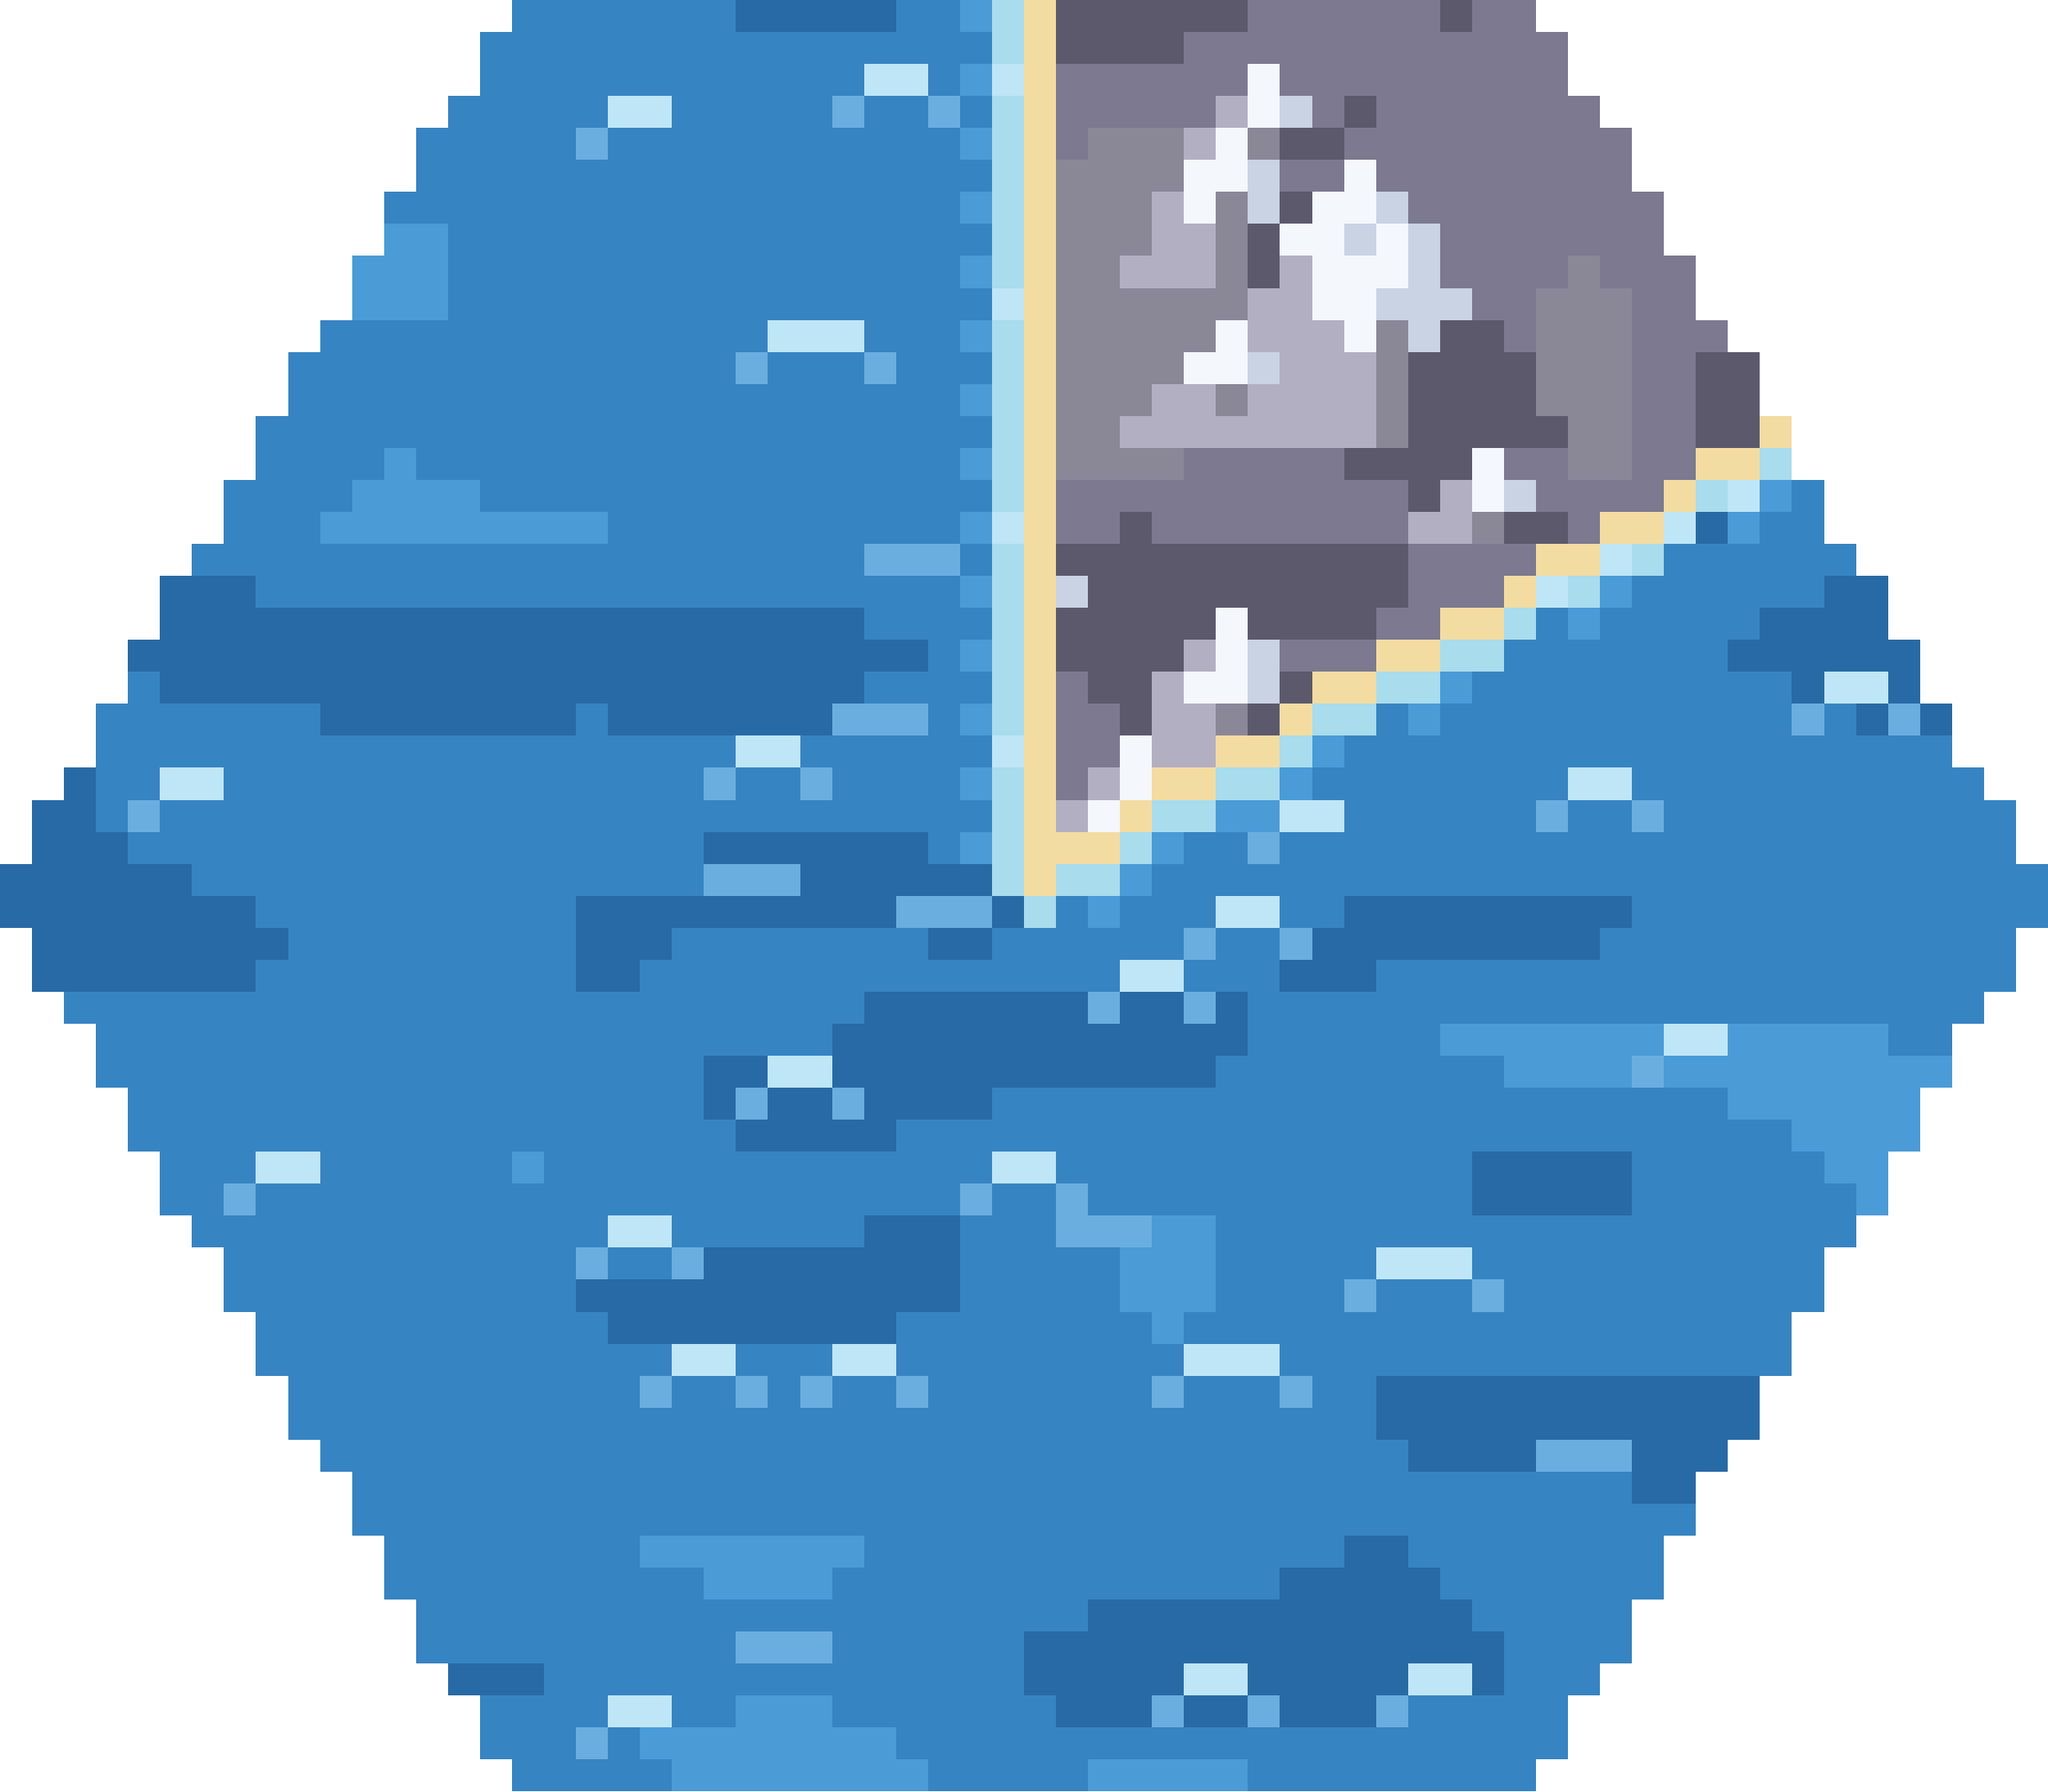
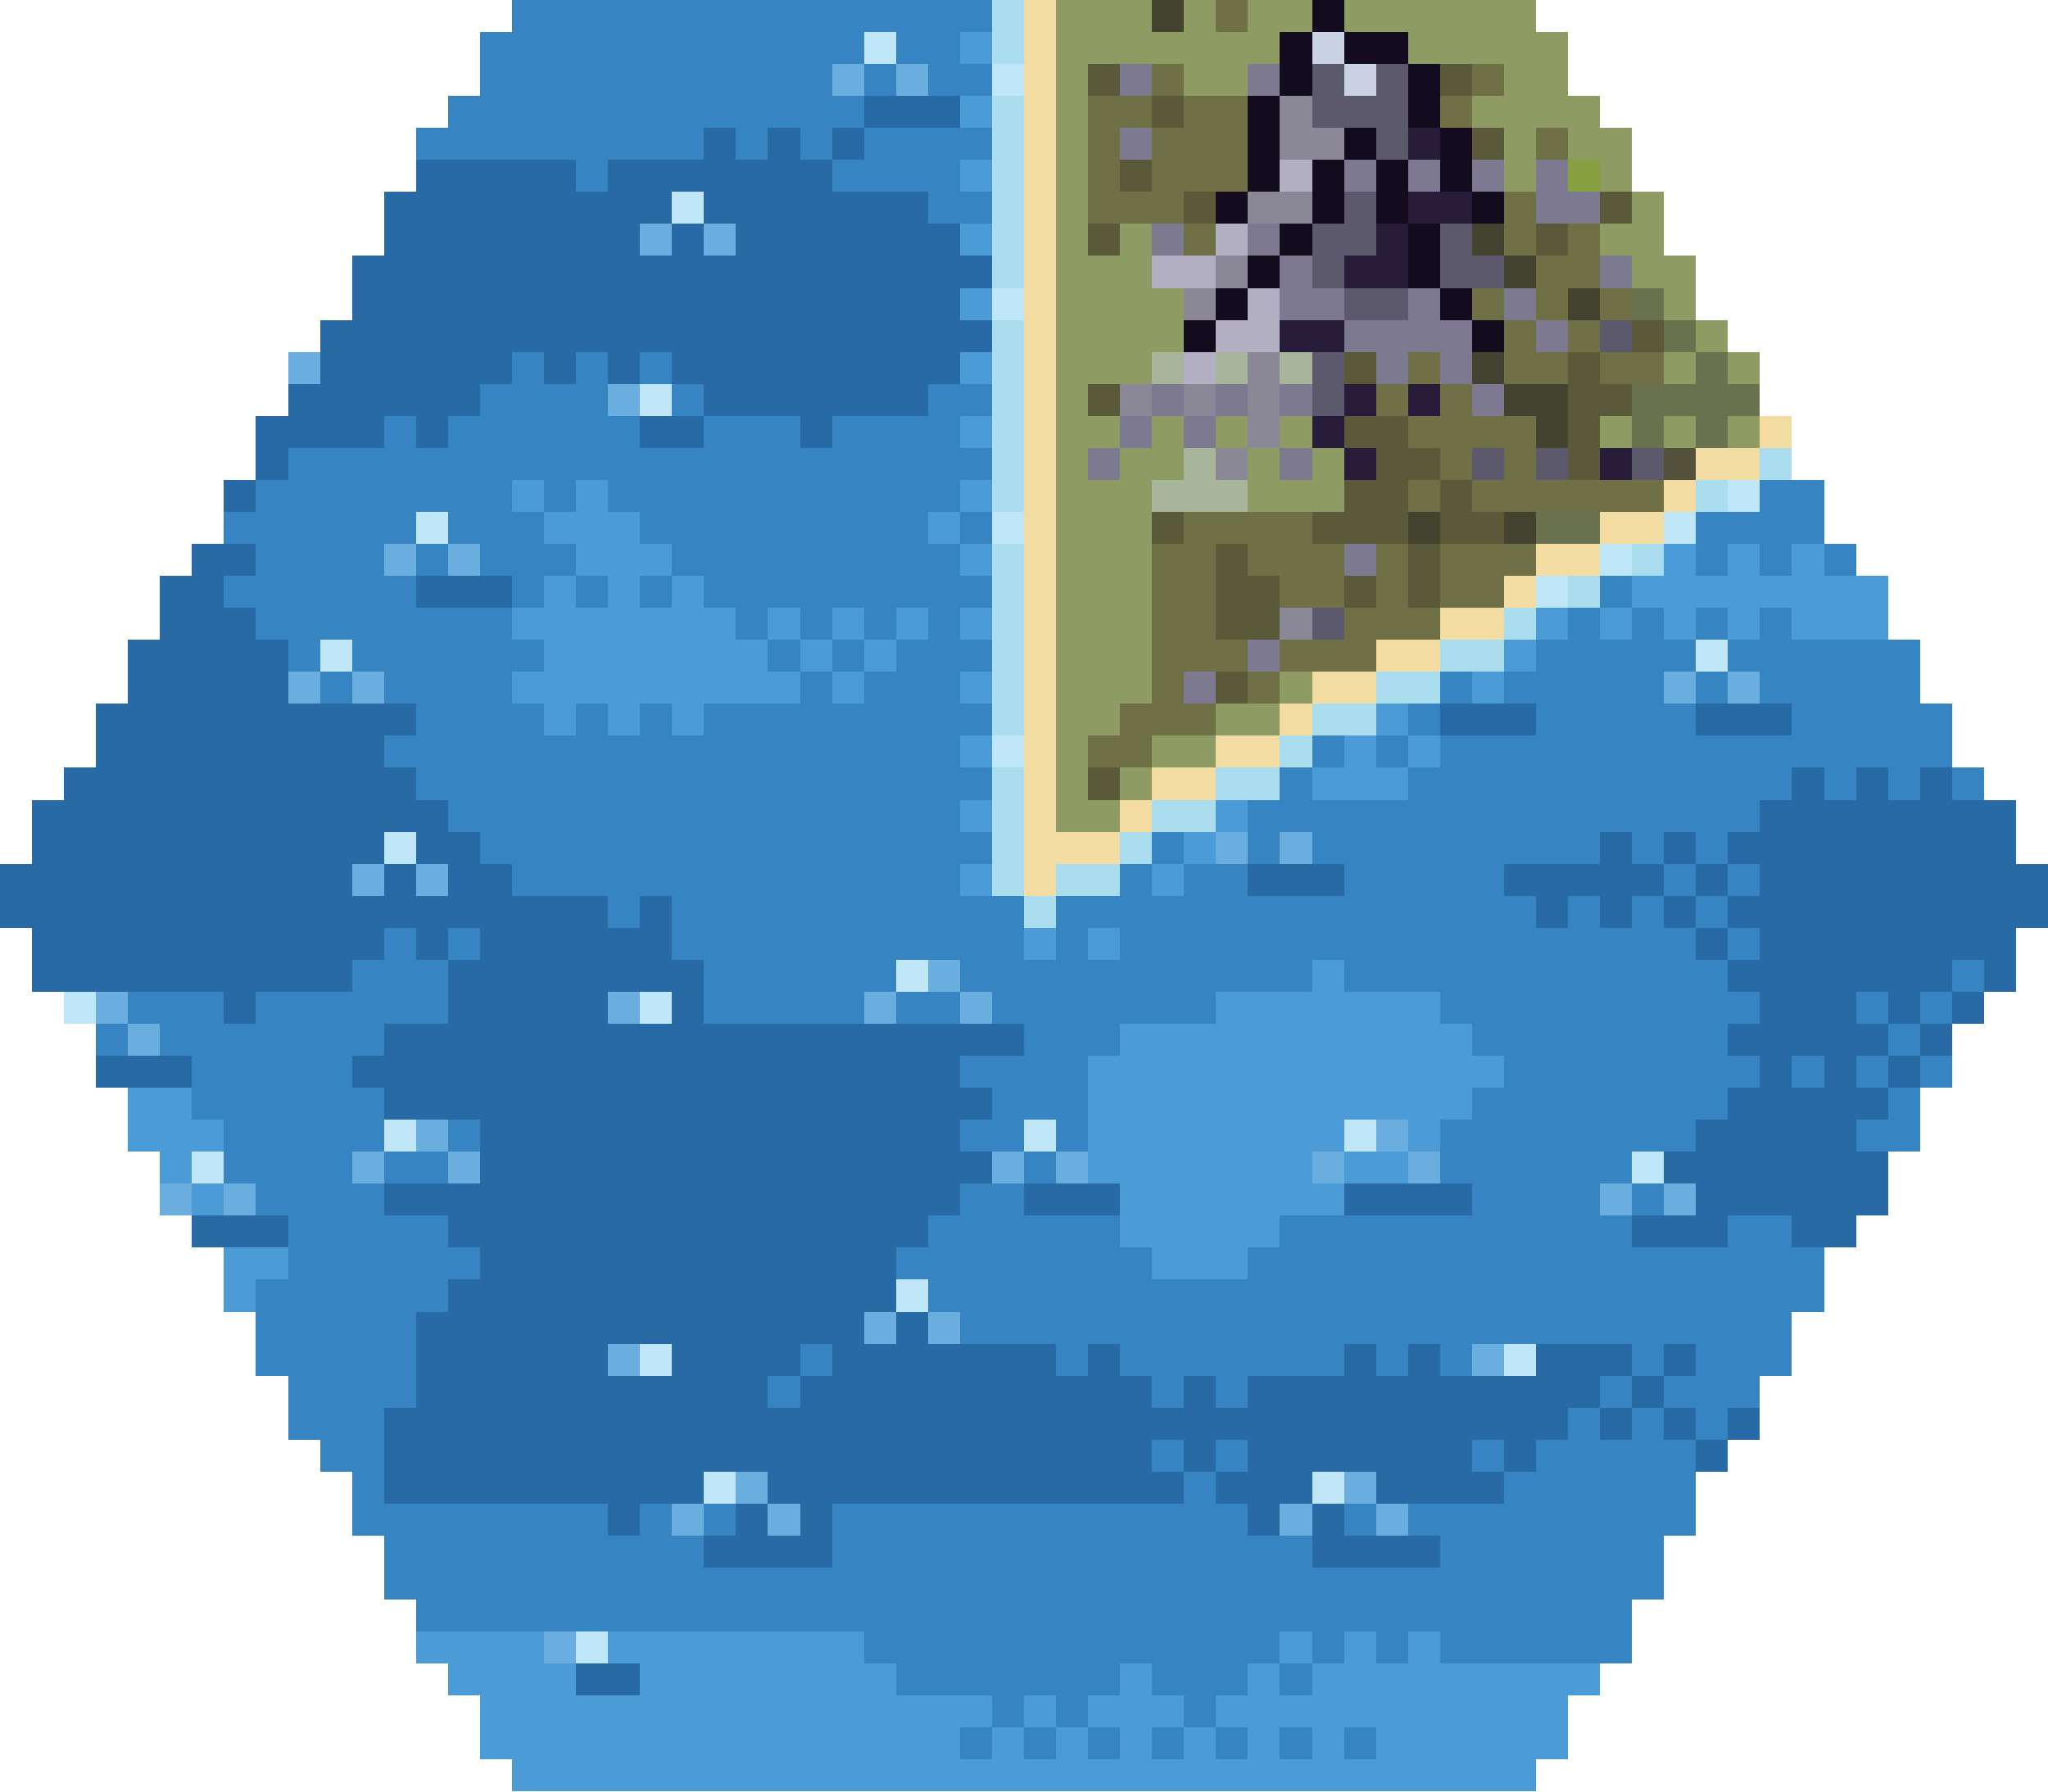
<svg xmlns="http://www.w3.org/2000/svg" viewBox="0 0 64 56" shape-rendering="crispEdges">
-   <path fill="#3784c2" d="M16 0h7v1h-7zM28 0h2v1h-2zM15 1h16v1h-16zM15 2h12v1h-12zM29 2h1v1h-1zM14 3h5v1h-5zM21 3h5v1h-5zM27 3h2v1h-2zM30 3h1v1h-1zM13 4h5v1h-5zM19 4h11v1h-11zM13 5h18v1h-18zM12 6h18v1h-18zM14 7h17v1h-17zM14 8h16v1h-16zM14 9h17v1h-17zM10 10h14v1h-14zM27 10h3v1h-3zM9 11h14v1h-14zM24 11h3v1h-3zM28 11h3v1h-3zM9 12h21v1h-21zM8 13h23v1h-23zM8 14h4v1h-4zM13 14h17v1h-17zM7 15h4v1h-4zM15 15h16v1h-16zM56 15h1v1h-1zM7 16h3v1h-3zM19 16h11v1h-11zM55 16h2v1h-2zM6 17h21v1h-21zM30 17h1v1h-1zM52 17h6v1h-6zM8 18h22v1h-22zM51 18h6v1h-6zM27 19h4v1h-4zM48 19h1v1h-1zM50 19h5v1h-5zM29 20h1v1h-1zM47 20h7v1h-7zM4 21h1v1h-1zM27 21h4v1h-4zM46 21h10v1h-10zM3 22h7v1h-7zM18 22h1v1h-1zM29 22h1v1h-1zM43 22h1v1h-1zM45 22h11v1h-11zM57 22h1v1h-1zM3 23h20v1h-20zM25 23h6v1h-6zM42 23h19v1h-19zM3 24h2v1h-2zM7 24h15v1h-15zM23 24h2v1h-2zM26 24h4v1h-4zM41 24h8v1h-8zM51 24h11v1h-11zM3 25h1v1h-1zM5 25h26v1h-26zM42 25h6v1h-6zM49 25h2v1h-2zM52 25h11v1h-11zM4 26h18v1h-18zM29 26h1v1h-1zM37 26h2v1h-2zM40 26h23v1h-23zM6 27h16v1h-16zM36 27h28v1h-28zM8 28h10v1h-10zM33 28h1v1h-1zM35 28h3v1h-3zM40 28h2v1h-2zM51 28h13v1h-13zM9 29h9v1h-9zM21 29h8v1h-8zM31 29h6v1h-6zM38 29h2v1h-2zM50 29h13v1h-13zM8 30h10v1h-10zM20 30h15v1h-15zM37 30h3v1h-3zM43 30h20v1h-20zM2 31h25v1h-25zM39 31h23v1h-23zM3 32h23v1h-23zM39 32h6v1h-6zM59 32h2v1h-2zM3 33h19v1h-19zM38 33h9v1h-9zM4 34h18v1h-18zM31 34h23v1h-23zM4 35h19v1h-19zM28 35h28v1h-28zM5 36h3v1h-3zM10 36h6v1h-6zM17 36h14v1h-14zM33 36h13v1h-13zM51 36h6v1h-6zM5 37h2v1h-2zM8 37h22v1h-22zM31 37h2v1h-2zM34 37h12v1h-12zM51 37h7v1h-7zM6 38h13v1h-13zM21 38h6v1h-6zM30 38h3v1h-3zM38 38h20v1h-20zM7 39h11v1h-11zM19 39h2v1h-2zM30 39h5v1h-5zM38 39h5v1h-5zM46 39h11v1h-11zM7 40h11v1h-11zM30 40h5v1h-5zM38 40h4v1h-4zM43 40h3v1h-3zM47 40h10v1h-10zM8 41h11v1h-11zM28 41h8v1h-8zM37 41h19v1h-19zM8 42h13v1h-13zM23 42h3v1h-3zM28 42h9v1h-9zM40 42h16v1h-16zM9 43h11v1h-11zM21 43h2v1h-2zM24 43h1v1h-1zM26 43h2v1h-2zM29 43h7v1h-7zM37 43h3v1h-3zM41 43h2v1h-2zM9 44h34v1h-34zM10 45h34v1h-34zM11 46h40v1h-40zM11 47h42v1h-42zM12 48h8v1h-8zM27 48h15v1h-15zM44 48h8v1h-8zM12 49h10v1h-10zM26 49h14v1h-14zM45 49h7v1h-7zM13 50h21v1h-21zM46 50h5v1h-5zM13 51h10v1h-10zM26 51h6v1h-6zM47 51h4v1h-4zM17 52h15v1h-15zM47 52h3v1h-3zM15 53h4v1h-4zM21 53h2v1h-2zM26 53h7v1h-7zM44 53h5v1h-5zM15 54h3v1h-3zM19 54h1v1h-1zM28 54h21v1h-21zM16 55h5v1h-5zM29 55h5v1h-5zM39 55h9v1h-9z" />
-   <path fill="#286aa6" d="M23 0h5v1h-5zM53 16h1v1h-1zM5 18h3v1h-3zM57 18h2v1h-2zM5 19h22v1h-22zM55 19h4v1h-4zM4 20h25v1h-25zM54 20h6v1h-6zM5 21h22v1h-22zM56 21h1v1h-1zM59 21h1v1h-1zM10 22h8v1h-8zM19 22h7v1h-7zM58 22h1v1h-1zM60 22h1v1h-1zM2 24h1v1h-1zM1 25h2v1h-2zM1 26h3v1h-3zM22 26h7v1h-7zM0 27h6v1h-6zM25 27h6v1h-6zM0 28h8v1h-8zM18 28h10v1h-10zM31 28h1v1h-1zM42 28h9v1h-9zM1 29h8v1h-8zM18 29h3v1h-3zM29 29h2v1h-2zM41 29h9v1h-9zM1 30h7v1h-7zM18 30h2v1h-2zM40 30h3v1h-3zM27 31h7v1h-7zM35 31h2v1h-2zM38 31h1v1h-1zM26 32h13v1h-13zM22 33h2v1h-2zM26 33h12v1h-12zM22 34h1v1h-1zM24 34h2v1h-2zM27 34h4v1h-4zM23 35h5v1h-5zM46 36h5v1h-5zM46 37h5v1h-5zM27 38h3v1h-3zM22 39h8v1h-8zM18 40h12v1h-12zM19 41h9v1h-9zM43 43h12v1h-12zM43 44h12v1h-12zM44 45h4v1h-4zM51 45h3v1h-3zM51 46h2v1h-2zM42 48h2v1h-2zM40 49h5v1h-5zM34 50h12v1h-12zM32 51h15v1h-15zM14 52h3v1h-3zM32 52h5v1h-5zM39 52h5v1h-5zM46 52h1v1h-1zM33 53h3v1h-3zM37 53h2v1h-2zM40 53h3v1h-3z" />
-   <path fill="#4a9bd6" d="M30 0h1v1h-1zM30 2h1v1h-1zM30 4h1v1h-1zM30 6h1v1h-1zM12 7h2v1h-2zM11 8h3v1h-3zM30 8h1v1h-1zM11 9h3v1h-3zM30 10h1v1h-1zM30 12h1v1h-1zM12 14h1v1h-1zM30 14h1v1h-1zM11 15h4v1h-4zM55 15h1v1h-1zM10 16h9v1h-9zM30 16h1v1h-1zM54 16h1v1h-1zM30 18h1v1h-1zM50 18h1v1h-1zM49 19h1v1h-1zM30 20h1v1h-1zM45 21h1v1h-1zM30 22h1v1h-1zM44 22h1v1h-1zM41 23h1v1h-1zM30 24h1v1h-1zM40 24h1v1h-1zM38 25h2v1h-2zM30 26h1v1h-1zM36 26h1v1h-1zM35 27h1v1h-1zM34 28h1v1h-1zM45 32h7v1h-7zM54 32h5v1h-5zM47 33h4v1h-4zM52 33h9v1h-9zM54 34h6v1h-6zM56 35h4v1h-4zM16 36h1v1h-1zM57 36h2v1h-2zM58 37h1v1h-1zM36 38h2v1h-2zM35 39h3v1h-3zM35 40h3v1h-3zM36 41h1v1h-1zM20 48h7v1h-7zM22 49h4v1h-4zM23 53h3v1h-3zM20 54h8v1h-8zM21 55h8v1h-8zM34 55h5v1h-5z" />
+   <path fill="#3784c2" d="M16 0h15v1h-15zM15 1h12v1h-12zM28 1h2v1h-2zM15 2h11v1h-11zM27 2h1v1h-1zM29 2h2v1h-2zM14 3h13v1h-13zM13 4h9v1h-9zM23 4h1v1h-1zM25 4h1v1h-1zM27 4h4v1h-4zM18 5h1v1h-1zM26 5h4v1h-4zM29 6h2v1h-2zM16 11h1v1h-1zM18 11h1v1h-1zM20 11h1v1h-1zM15 12h4v1h-4zM21 12h1v1h-1zM29 12h2v1h-2zM12 13h1v1h-1zM14 13h6v1h-6zM22 13h3v1h-3zM26 13h4v1h-4zM9 14h22v1h-22zM8 15h8v1h-8zM17 15h1v1h-1zM19 15h11v1h-11zM55 15h2v1h-2zM7 16h6v1h-6zM14 16h3v1h-3zM20 16h9v1h-9zM30 16h1v1h-1zM53 16h4v1h-4zM8 17h4v1h-4zM13 17h1v1h-1zM15 17h3v1h-3zM21 17h9v1h-9zM53 17h1v1h-1zM55 17h1v1h-1zM57 17h1v1h-1zM7 18h6v1h-6zM16 18h1v1h-1zM18 18h1v1h-1zM20 18h1v1h-1zM22 18h9v1h-9zM50 18h1v1h-1zM8 19h8v1h-8zM23 19h1v1h-1zM25 19h1v1h-1zM27 19h1v1h-1zM29 19h1v1h-1zM49 19h1v1h-1zM51 19h1v1h-1zM53 19h1v1h-1zM55 19h1v1h-1zM9 20h1v1h-1zM11 20h6v1h-6zM24 20h1v1h-1zM26 20h1v1h-1zM28 20h3v1h-3zM48 20h5v1h-5zM54 20h6v1h-6zM10 21h1v1h-1zM12 21h4v1h-4zM25 21h1v1h-1zM27 21h3v1h-3zM45 21h1v1h-1zM47 21h5v1h-5zM53 21h1v1h-1zM55 21h5v1h-5zM13 22h4v1h-4zM18 22h1v1h-1zM20 22h1v1h-1zM22 22h9v1h-9zM44 22h1v1h-1zM48 22h5v1h-5zM56 22h5v1h-5zM12 23h18v1h-18zM41 23h1v1h-1zM43 23h1v1h-1zM45 23h16v1h-16zM13 24h18v1h-18zM40 24h1v1h-1zM44 24h12v1h-12zM57 24h1v1h-1zM59 24h1v1h-1zM61 24h1v1h-1zM14 25h16v1h-16zM39 25h16v1h-16zM15 26h16v1h-16zM36 26h1v1h-1zM39 26h1v1h-1zM41 26h9v1h-9zM51 26h1v1h-1zM53 26h1v1h-1zM16 27h14v1h-14zM35 27h1v1h-1zM37 27h2v1h-2zM42 27h5v1h-5zM52 27h1v1h-1zM54 27h1v1h-1zM19 28h1v1h-1zM21 28h11v1h-11zM33 28h15v1h-15zM49 28h1v1h-1zM51 28h1v1h-1zM53 28h1v1h-1zM12 29h1v1h-1zM14 29h1v1h-1zM21 29h11v1h-11zM33 29h1v1h-1zM35 29h18v1h-18zM54 29h1v1h-1zM11 30h3v1h-3zM22 30h6v1h-6zM30 30h11v1h-11zM42 30h12v1h-12zM61 30h1v1h-1zM4 31h3v1h-3zM8 31h6v1h-6zM22 31h5v1h-5zM28 31h2v1h-2zM31 31h7v1h-7zM45 31h10v1h-10zM58 31h1v1h-1zM60 31h1v1h-1zM3 32h1v1h-1zM5 32h7v1h-7zM32 32h3v1h-3zM46 32h8v1h-8zM59 32h1v1h-1zM6 33h5v1h-5zM30 33h4v1h-4zM47 33h8v1h-8zM56 33h1v1h-1zM58 33h1v1h-1zM60 33h1v1h-1zM6 34h6v1h-6zM31 34h3v1h-3zM46 34h8v1h-8zM59 34h1v1h-1zM7 35h5v1h-5zM14 35h1v1h-1zM30 35h2v1h-2zM33 35h1v1h-1zM45 35h8v1h-8zM58 35h2v1h-2zM7 36h4v1h-4zM12 36h2v1h-2zM32 36h1v1h-1zM45 36h6v1h-6zM8 37h4v1h-4zM30 37h2v1h-2zM46 37h4v1h-4zM51 37h1v1h-1zM9 38h5v1h-5zM29 38h6v1h-6zM40 38h11v1h-11zM54 38h2v1h-2zM9 39h6v1h-6zM28 39h8v1h-8zM39 39h18v1h-18zM8 40h6v1h-6zM29 40h28v1h-28zM8 41h5v1h-5zM30 41h26v1h-26zM8 42h5v1h-5zM25 42h1v1h-1zM33 42h1v1h-1zM35 42h7v1h-7zM43 42h1v1h-1zM45 42h1v1h-1zM51 42h1v1h-1zM53 42h3v1h-3zM9 43h4v1h-4zM24 43h1v1h-1zM36 43h1v1h-1zM38 43h1v1h-1zM50 43h1v1h-1zM52 43h3v1h-3zM9 44h3v1h-3zM49 44h1v1h-1zM51 44h1v1h-1zM53 44h1v1h-1zM10 45h2v1h-2zM36 45h1v1h-1zM38 45h1v1h-1zM46 45h1v1h-1zM48 45h5v1h-5zM11 46h1v1h-1zM37 46h1v1h-1zM47 46h6v1h-6zM11 47h8v1h-8zM20 47h1v1h-1zM22 47h1v1h-1zM26 47h13v1h-13zM42 47h1v1h-1zM44 47h9v1h-9zM12 48h10v1h-10zM26 48h15v1h-15zM45 48h7v1h-7zM12 49h40v1h-40zM13 50h38v1h-38zM27 51h13v1h-13zM41 51h1v1h-1zM43 51h1v1h-1zM45 51h6v1h-6zM28 52h7v1h-7zM36 52h3v1h-3zM40 52h1v1h-1zM31 53h1v1h-1zM33 53h1v1h-1zM37 53h1v1h-1zM30 54h1v1h-1zM32 54h1v1h-1zM34 54h1v1h-1zM36 54h1v1h-1zM38 54h1v1h-1zM40 54h1v1h-1zM42 54h1v1h-1z" />
  <path fill="#a9dcec" d="M31 0h1v1h-1zM31 1h1v1h-1zM31 3h1v1h-1zM31 4h1v1h-1zM31 5h1v1h-1zM31 6h1v1h-1zM31 7h1v1h-1zM31 8h1v1h-1zM31 10h1v1h-1zM31 11h1v1h-1zM31 12h1v1h-1zM31 13h1v1h-1zM31 14h1v1h-1zM55 14h1v1h-1zM31 15h1v1h-1zM53 15h1v1h-1zM31 17h1v1h-1zM51 17h1v1h-1zM31 18h1v1h-1zM49 18h1v1h-1zM31 19h1v1h-1zM47 19h1v1h-1zM31 20h1v1h-1zM45 20h2v1h-2zM31 21h1v1h-1zM43 21h2v1h-2zM31 22h1v1h-1zM41 22h2v1h-2zM40 23h1v1h-1zM31 24h1v1h-1zM38 24h2v1h-2zM31 25h1v1h-1zM36 25h2v1h-2zM31 26h1v1h-1zM35 26h1v1h-1zM31 27h1v1h-1zM33 27h2v1h-2zM32 28h1v1h-1z" />
  <path fill="#f3dca2" d="M32 0h1v1h-1zM32 1h1v1h-1zM32 2h1v1h-1zM32 3h1v1h-1zM32 4h1v1h-1zM32 5h1v1h-1zM32 6h1v1h-1zM32 7h1v1h-1zM32 8h1v1h-1zM32 9h1v1h-1zM32 10h1v1h-1zM32 11h1v1h-1zM32 12h1v1h-1zM32 13h1v1h-1zM55 13h1v1h-1zM32 14h1v1h-1zM53 14h2v1h-2zM32 15h1v1h-1zM52 15h1v1h-1zM32 16h1v1h-1zM50 16h2v1h-2zM32 17h1v1h-1zM48 17h2v1h-2zM32 18h1v1h-1zM47 18h1v1h-1zM32 19h1v1h-1zM45 19h2v1h-2zM32 20h1v1h-1zM43 20h2v1h-2zM32 21h1v1h-1zM41 21h2v1h-2zM32 22h1v1h-1zM40 22h1v1h-1zM32 23h1v1h-1zM38 23h2v1h-2zM32 24h1v1h-1zM36 24h2v1h-2zM32 25h1v1h-1zM35 25h1v1h-1zM32 26h3v1h-3zM32 27h1v1h-1z" />
-   <path fill="#5c596c" d="M33 0h6v1h-6zM45 0h1v1h-1zM33 1h4v1h-4zM42 3h1v1h-1zM40 4h2v1h-2zM40 6h1v1h-1zM39 7h1v1h-1zM39 8h1v1h-1zM45 10h2v1h-2zM44 11h4v1h-4zM53 11h2v1h-2zM44 12h4v1h-4zM53 12h2v1h-2zM44 13h5v1h-5zM53 13h2v1h-2zM42 14h4v1h-4zM44 15h1v1h-1zM35 16h1v1h-1zM47 16h2v1h-2zM33 17h11v1h-11zM34 18h10v1h-10zM33 19h5v1h-5zM39 19h4v1h-4zM33 20h4v1h-4zM34 21h2v1h-2zM40 21h1v1h-1zM35 22h1v1h-1zM39 22h1v1h-1z" />
-   <path fill="#7c7990" d="M39 0h6v1h-6zM46 0h2v1h-2zM37 1h12v1h-12zM33 2h6v1h-6zM40 2h9v1h-9zM33 3h5v1h-5zM41 3h1v1h-1zM43 3h7v1h-7zM33 4h1v1h-1zM42 4h9v1h-9zM40 5h2v1h-2zM43 5h8v1h-8zM44 6h8v1h-8zM45 7h7v1h-7zM45 8h4v1h-4zM50 8h3v1h-3zM46 9h2v1h-2zM51 9h2v1h-2zM47 10h1v1h-1zM51 10h3v1h-3zM51 11h2v1h-2zM51 12h2v1h-2zM51 13h2v1h-2zM37 14h5v1h-5zM47 14h2v1h-2zM51 14h2v1h-2zM33 15h11v1h-11zM48 15h4v1h-4zM33 16h2v1h-2zM36 16h8v1h-8zM49 16h1v1h-1zM44 17h4v1h-4zM44 18h3v1h-3zM43 19h2v1h-2zM40 20h3v1h-3zM33 21h1v1h-1zM33 22h2v1h-2zM33 23h2v1h-2zM33 24h1v1h-1z" />
-   <path fill="#bfe6f6" d="M27 2h2v1h-2zM31 2h1v1h-1zM19 3h2v1h-2zM31 9h1v1h-1zM24 10h3v1h-3zM54 15h1v1h-1zM31 16h1v1h-1zM52 16h1v1h-1zM50 17h1v1h-1zM48 18h1v1h-1zM57 21h2v1h-2zM23 23h2v1h-2zM31 23h1v1h-1zM5 24h2v1h-2zM49 24h2v1h-2zM40 25h2v1h-2zM38 28h2v1h-2zM35 30h2v1h-2zM52 32h2v1h-2zM24 33h2v1h-2zM8 36h2v1h-2zM31 36h2v1h-2zM19 38h2v1h-2zM43 39h3v1h-3zM21 42h2v1h-2zM26 42h2v1h-2zM37 42h3v1h-3zM37 52h2v1h-2zM44 52h2v1h-2zM19 53h2v1h-2z" />
-   <path fill="#f4f7fb" d="M39 2h1v1h-1zM39 3h1v1h-1zM38 4h1v1h-1zM37 5h2v1h-2zM42 5h1v1h-1zM37 6h1v1h-1zM41 6h2v1h-2zM40 7h2v1h-2zM43 7h1v1h-1zM41 8h3v1h-3zM41 9h2v1h-2zM38 10h1v1h-1zM42 10h1v1h-1zM37 11h2v1h-2zM46 14h1v1h-1zM46 15h1v1h-1zM38 19h1v1h-1zM38 20h1v1h-1zM37 21h2v1h-2zM35 23h1v1h-1zM35 24h1v1h-1zM34 25h1v1h-1z" />
-   <path fill="#6aaee0" d="M26 3h1v1h-1zM29 3h1v1h-1zM18 4h1v1h-1zM23 11h1v1h-1zM27 11h1v1h-1zM27 17h3v1h-3zM26 22h3v1h-3zM56 22h1v1h-1zM59 22h1v1h-1zM22 24h1v1h-1zM25 24h1v1h-1zM4 25h1v1h-1zM48 25h1v1h-1zM51 25h1v1h-1zM39 26h1v1h-1zM22 27h3v1h-3zM28 28h3v1h-3zM37 29h1v1h-1zM40 29h1v1h-1zM34 31h1v1h-1zM37 31h1v1h-1zM51 33h1v1h-1zM23 34h1v1h-1zM26 34h1v1h-1zM7 37h1v1h-1zM30 37h1v1h-1zM33 37h1v1h-1zM33 38h3v1h-3zM18 39h1v1h-1zM21 39h1v1h-1zM42 40h1v1h-1zM46 40h1v1h-1zM20 43h1v1h-1zM23 43h1v1h-1zM25 43h1v1h-1zM28 43h1v1h-1zM36 43h1v1h-1zM40 43h1v1h-1zM48 45h3v1h-3zM23 51h3v1h-3zM36 53h1v1h-1zM39 53h1v1h-1zM43 53h1v1h-1zM18 54h1v1h-1z" />
-   <path fill="#b3afc2" d="M38 3h1v1h-1zM37 4h1v1h-1zM36 6h1v1h-1zM36 7h2v1h-2zM35 8h3v1h-3zM40 8h1v1h-1zM39 9h2v1h-2zM39 10h3v1h-3zM40 11h3v1h-3zM36 12h2v1h-2zM39 12h4v1h-4zM35 13h8v1h-8zM45 15h1v1h-1zM44 16h2v1h-2zM37 20h1v1h-1zM36 21h1v1h-1zM36 22h2v1h-2zM36 23h2v1h-2zM34 24h1v1h-1zM33 25h1v1h-1z" />
-   <path fill="#c9d3e3" d="M40 3h1v1h-1zM39 5h1v1h-1zM39 6h1v1h-1zM43 6h1v1h-1zM42 7h1v1h-1zM44 7h1v1h-1zM44 8h1v1h-1zM43 9h3v1h-3zM44 10h1v1h-1zM39 11h1v1h-1zM47 15h1v1h-1zM33 18h1v1h-1zM39 20h1v1h-1zM39 21h1v1h-1z" />
-   <path fill="#8a8797" d="M34 4h3v1h-3zM39 4h1v1h-1zM33 5h4v1h-4zM33 6h3v1h-3zM38 6h1v1h-1zM33 7h3v1h-3zM38 7h1v1h-1zM33 8h2v1h-2zM38 8h1v1h-1zM49 8h1v1h-1zM33 9h6v1h-6zM48 9h3v1h-3zM33 10h5v1h-5zM43 10h1v1h-1zM48 10h3v1h-3zM33 11h4v1h-4zM43 11h1v1h-1zM48 11h3v1h-3zM33 12h3v1h-3zM38 12h1v1h-1zM43 12h1v1h-1zM48 12h3v1h-3zM33 13h2v1h-2zM43 13h1v1h-1zM49 13h2v1h-2zM33 14h4v1h-4zM49 14h2v1h-2zM46 16h1v1h-1zM38 22h1v1h-1z" />
+   <path fill="#8e9c63" d="M33 0h3v1h-3zM37 0h1v1h-1zM39 0h2v1h-2zM42 0h6v1h-6zM33 1h7v1h-7zM44 1h5v1h-5zM33 2h1v1h-1zM37 2h2v1h-2zM47 2h2v1h-2zM33 3h1v1h-1zM46 3h4v1h-4zM33 4h1v1h-1zM47 4h1v1h-1zM49 4h2v1h-2zM33 5h1v1h-1zM47 5h1v1h-1zM50 5h1v1h-1zM33 6h1v1h-1zM51 6h1v1h-1zM33 7h1v1h-1zM35 7h1v1h-1zM50 7h2v1h-2zM33 8h3v1h-3zM51 8h2v1h-2zM33 9h4v1h-4zM52 9h1v1h-1zM33 10h4v1h-4zM53 10h1v1h-1zM33 11h3v1h-3zM52 11h1v1h-1zM54 11h1v1h-1zM33 12h1v1h-1zM33 13h2v1h-2zM36 13h1v1h-1zM38 13h1v1h-1zM40 13h1v1h-1zM50 13h1v1h-1zM52 13h1v1h-1zM54 13h1v1h-1zM33 14h1v1h-1zM35 14h2v1h-2zM39 14h1v1h-1zM41 14h1v1h-1zM33 15h3v1h-3zM39 15h3v1h-3zM33 16h3v1h-3zM33 17h3v1h-3zM33 18h3v1h-3zM33 19h3v1h-3zM33 20h3v1h-3zM33 21h3v1h-3zM40 21h1v1h-1zM33 22h2v1h-2zM38 22h2v1h-2zM33 23h1v1h-1zM36 23h2v1h-2zM33 24h1v1h-1zM35 24h1v1h-1zM33 25h2v1h-2z" />
+   <path fill="#434330" d="M36 0h1v1h-1zM46 7h1v1h-1zM47 8h1v1h-1zM49 9h1v1h-1zM46 11h1v1h-1zM47 12h2v1h-2zM48 13h1v1h-1zM44 16h1v1h-1zM47 16h1v1h-1z" />
+   <path fill="#707046" d="M38 0h1v1h-1zM36 2h1v1h-1zM46 2h1v1h-1zM34 3h2v1h-2zM37 3h2v1h-2zM45 3h1v1h-1zM34 4h1v1h-1zM36 4h3v1h-3zM48 4h1v1h-1zM34 5h1v1h-1zM36 5h3v1h-3zM34 6h3v1h-3zM47 6h1v1h-1zM37 7h1v1h-1zM47 7h1v1h-1zM49 7h1v1h-1zM48 8h2v1h-2zM46 9h1v1h-1zM48 9h1v1h-1zM50 9h1v1h-1zM47 10h1v1h-1zM49 10h1v1h-1zM44 11h1v1h-1zM47 11h2v1h-2zM50 11h2v1h-2zM43 12h1v1h-1zM45 12h1v1h-1zM44 13h4v1h-4zM45 14h1v1h-1zM47 14h1v1h-1zM44 15h1v1h-1zM46 15h6v1h-6zM37 16h4v1h-4zM36 17h2v1h-2zM39 17h3v1h-3zM43 17h1v1h-1zM45 17h3v1h-3zM36 18h2v1h-2zM40 18h2v1h-2zM43 18h1v1h-1zM45 18h2v1h-2zM36 19h2v1h-2zM42 19h3v1h-3zM36 20h3v1h-3zM40 20h3v1h-3zM36 21h1v1h-1zM39 21h1v1h-1zM35 22h3v1h-3zM34 23h2v1h-2z" />
+   <path fill="#120c1e" d="M41 0h1v1h-1zM40 1h1v1h-1zM42 1h2v1h-2zM40 2h1v1h-1zM44 2h1v1h-1zM39 3h1v1h-1zM44 3h1v1h-1zM39 4h1v1h-1zM42 4h1v1h-1zM45 4h1v1h-1zM39 5h1v1h-1zM41 5h1v1h-1zM43 5h1v1h-1zM45 5h1v1h-1zM38 6h1v1h-1zM41 6h1v1h-1zM43 6h1v1h-1zM46 6h1v1h-1zM40 7h1v1h-1zM44 7h1v1h-1zM39 8h1v1h-1zM44 8h1v1h-1zM38 9h1v1h-1zM45 9h1v1h-1zM37 10h1v1h-1zM46 10h1v1h-1z" />
+   <path fill="#bfe6f6" d="M27 1h1v1h-1zM31 2h1v1h-1zM21 6h1v1h-1zM31 9h1v1h-1zM20 12h1v1h-1zM54 15h1v1h-1zM13 16h1v1h-1zM31 16h1v1h-1zM52 16h1v1h-1zM50 17h1v1h-1zM48 18h1v1h-1zM10 20h1v1h-1zM53 20h1v1h-1zM31 23h1v1h-1zM12 26h1v1h-1zM28 30h1v1h-1zM2 31h1v1h-1zM20 31h1v1h-1zM12 35h1v1h-1zM32 35h1v1h-1zM42 35h1v1h-1zM6 36h1v1h-1zM51 36h1v1h-1zM28 40h1v1h-1zM20 42h1v1h-1zM47 42h1v1h-1zM22 46h1v1h-1zM41 46h1v1h-1zM18 51h1v1h-1z" />
+   <path fill="#4a9bd6" d="M30 1h1v1h-1zM30 3h1v1h-1zM30 5h1v1h-1zM30 7h1v1h-1zM30 9h1v1h-1zM30 11h1v1h-1zM30 13h1v1h-1zM16 15h1v1h-1zM18 15h1v1h-1zM30 15h1v1h-1zM17 16h3v1h-3zM29 16h1v1h-1zM18 17h3v1h-3zM30 17h1v1h-1zM52 17h1v1h-1zM54 17h1v1h-1zM56 17h1v1h-1zM17 18h1v1h-1zM19 18h1v1h-1zM21 18h1v1h-1zM51 18h8v1h-8zM16 19h7v1h-7zM24 19h1v1h-1zM26 19h1v1h-1zM28 19h1v1h-1zM30 19h1v1h-1zM48 19h1v1h-1zM50 19h1v1h-1zM52 19h1v1h-1zM54 19h1v1h-1zM56 19h3v1h-3zM17 20h7v1h-7zM25 20h1v1h-1zM27 20h1v1h-1zM47 20h1v1h-1zM16 21h9v1h-9zM26 21h1v1h-1zM30 21h1v1h-1zM46 21h1v1h-1zM17 22h1v1h-1zM19 22h1v1h-1zM21 22h1v1h-1zM43 22h1v1h-1zM30 23h1v1h-1zM42 23h1v1h-1zM44 23h1v1h-1zM41 24h3v1h-3zM30 25h1v1h-1zM38 25h1v1h-1zM37 26h1v1h-1zM30 27h1v1h-1zM36 27h1v1h-1zM32 29h1v1h-1zM34 29h1v1h-1zM41 30h1v1h-1zM38 31h7v1h-7zM35 32h11v1h-11zM34 33h13v1h-13zM4 34h2v1h-2zM34 34h12v1h-12zM4 35h3v1h-3zM34 35h8v1h-8zM44 35h1v1h-1zM5 36h1v1h-1zM34 36h7v1h-7zM42 36h2v1h-2zM6 37h1v1h-1zM35 37h7v1h-7zM35 38h5v1h-5zM7 39h2v1h-2zM36 39h3v1h-3zM7 40h1v1h-1zM13 51h4v1h-4zM19 51h8v1h-8zM40 51h1v1h-1zM42 51h1v1h-1zM44 51h1v1h-1zM14 52h4v1h-4zM20 52h8v1h-8zM35 52h1v1h-1zM39 52h1v1h-1zM41 52h9v1h-9zM15 53h16v1h-16zM32 53h1v1h-1zM34 53h3v1h-3zM38 53h11v1h-11zM15 54h15v1h-15zM31 54h1v1h-1zM33 54h1v1h-1zM35 54h1v1h-1zM37 54h1v1h-1zM39 54h1v1h-1zM41 54h1v1h-1zM43 54h6v1h-6zM16 55h32v1h-32z" />
+   <path fill="#c9d3e3" d="M41 1h1v1h-1zM42 2h1v1h-1z" />
+   <path fill="#6aaee0" d="M26 2h1v1h-1zM28 2h1v1h-1zM20 7h1v1h-1zM22 7h1v1h-1zM9 11h1v1h-1zM19 12h1v1h-1zM12 17h1v1h-1zM14 17h1v1h-1zM9 21h1v1h-1zM11 21h1v1h-1zM52 21h1v1h-1zM54 21h1v1h-1zM38 26h1v1h-1zM40 26h1v1h-1zM11 27h1v1h-1zM13 27h1v1h-1zM29 30h1v1h-1zM3 31h1v1h-1zM19 31h1v1h-1zM27 31h1v1h-1zM30 31h1v1h-1zM4 32h1v1h-1zM13 35h1v1h-1zM43 35h1v1h-1zM11 36h1v1h-1zM14 36h1v1h-1zM31 36h1v1h-1zM33 36h1v1h-1zM41 36h1v1h-1zM44 36h1v1h-1zM5 37h1v1h-1zM7 37h1v1h-1zM50 37h1v1h-1zM52 37h1v1h-1zM27 41h1v1h-1zM29 41h1v1h-1zM19 42h1v1h-1zM46 42h1v1h-1zM23 46h1v1h-1zM42 46h1v1h-1zM21 47h1v1h-1zM24 47h1v1h-1zM40 47h1v1h-1zM43 47h1v1h-1zM17 51h1v1h-1z" />
+   <path fill="#5a5a3a" d="M34 2h1v1h-1zM45 2h1v1h-1zM36 3h1v1h-1zM46 4h1v1h-1zM35 5h1v1h-1zM37 6h1v1h-1zM50 6h1v1h-1zM34 7h1v1h-1zM48 7h1v1h-1zM51 10h1v1h-1zM42 11h1v1h-1zM49 11h1v1h-1zM34 12h1v1h-1zM49 12h2v1h-2zM42 13h2v1h-2zM49 13h1v1h-1zM43 14h2v1h-2zM49 14h1v1h-1zM42 15h2v1h-2zM45 15h1v1h-1zM36 16h1v1h-1zM41 16h3v1h-3zM45 16h2v1h-2zM38 17h1v1h-1zM44 17h1v1h-1zM38 18h2v1h-2zM42 18h1v1h-1zM44 18h1v1h-1zM38 19h2v1h-2zM38 21h1v1h-1zM34 24h1v1h-1z" />
+   <path fill="#7c7990" d="M35 2h1v1h-1zM39 2h1v1h-1zM35 4h1v1h-1zM42 5h1v1h-1zM44 5h1v1h-1zM46 5h1v1h-1zM48 5h1v1h-1zM48 6h2v1h-2zM36 7h1v1h-1zM39 7h1v1h-1zM40 8h1v1h-1zM50 8h1v1h-1zM40 9h2v1h-2zM44 9h1v1h-1zM47 9h1v1h-1zM42 10h4v1h-4zM48 10h1v1h-1zM43 11h1v1h-1zM45 11h1v1h-1zM36 12h1v1h-1zM38 12h1v1h-1zM40 12h1v1h-1zM46 12h1v1h-1zM35 13h1v1h-1zM37 13h1v1h-1zM34 14h1v1h-1zM40 14h1v1h-1zM42 17h1v1h-1zM39 20h1v1h-1zM37 21h1v1h-1z" />
+   <path fill="#5c596c" d="M41 2h1v1h-1zM43 2h1v1h-1zM41 3h3v1h-3zM43 4h1v1h-1zM42 6h1v1h-1zM41 7h2v1h-2zM45 7h1v1h-1zM41 8h1v1h-1zM45 8h2v1h-2zM42 9h2v1h-2zM50 10h1v1h-1zM41 11h1v1h-1zM41 12h1v1h-1zM46 14h1v1h-1zM48 14h1v1h-1zM51 14h1v1h-1zM41 19h1v1h-1z" />
+   <path fill="#286aa6" d="M27 3h3v1h-3zM22 4h1v1h-1zM24 4h1v1h-1zM26 4h1v1h-1zM13 5h5v1h-5zM19 5h7v1h-7zM12 6h9v1h-9zM22 6h7v1h-7zM12 7h8v1h-8zM21 7h1v1h-1zM23 7h7v1h-7zM11 8h20v1h-20zM11 9h19v1h-19zM10 10h21v1h-21zM10 11h6v1h-6zM17 11h1v1h-1zM19 11h1v1h-1zM21 11h9v1h-9zM9 12h6v1h-6zM22 12h7v1h-7zM8 13h4v1h-4zM13 13h1v1h-1zM20 13h2v1h-2zM25 13h1v1h-1zM8 14h1v1h-1zM7 15h1v1h-1zM6 17h2v1h-2zM5 18h2v1h-2zM13 18h3v1h-3zM5 19h3v1h-3zM4 20h5v1h-5zM4 21h5v1h-5zM3 22h10v1h-10zM45 22h3v1h-3zM53 22h3v1h-3zM3 23h9v1h-9zM2 24h11v1h-11zM56 24h1v1h-1zM58 24h1v1h-1zM60 24h1v1h-1zM1 25h13v1h-13zM55 25h8v1h-8zM1 26h11v1h-11zM13 26h2v1h-2zM50 26h1v1h-1zM52 26h1v1h-1zM54 26h9v1h-9zM0 27h11v1h-11zM12 27h1v1h-1zM14 27h2v1h-2zM39 27h3v1h-3zM47 27h5v1h-5zM53 27h1v1h-1zM55 27h9v1h-9zM0 28h19v1h-19zM20 28h1v1h-1zM48 28h1v1h-1zM50 28h1v1h-1zM52 28h1v1h-1zM54 28h10v1h-10zM1 29h11v1h-11zM13 29h1v1h-1zM15 29h6v1h-6zM53 29h1v1h-1zM55 29h8v1h-8zM1 30h10v1h-10zM14 30h8v1h-8zM54 30h7v1h-7zM62 30h1v1h-1zM7 31h1v1h-1zM14 31h5v1h-5zM21 31h1v1h-1zM55 31h3v1h-3zM59 31h1v1h-1zM61 31h1v1h-1zM12 32h20v1h-20zM54 32h5v1h-5zM60 32h1v1h-1zM3 33h3v1h-3zM11 33h19v1h-19zM55 33h1v1h-1zM57 33h1v1h-1zM59 33h1v1h-1zM12 34h19v1h-19zM54 34h5v1h-5zM15 35h15v1h-15zM53 35h5v1h-5zM15 36h16v1h-16zM52 36h7v1h-7zM12 37h18v1h-18zM32 37h3v1h-3zM42 37h4v1h-4zM53 37h6v1h-6zM6 38h3v1h-3zM14 38h15v1h-15zM51 38h3v1h-3zM56 38h2v1h-2zM15 39h13v1h-13zM14 40h14v1h-14zM13 41h14v1h-14zM28 41h1v1h-1zM13 42h6v1h-6zM21 42h4v1h-4zM26 42h7v1h-7zM34 42h1v1h-1zM42 42h1v1h-1zM44 42h1v1h-1zM48 42h3v1h-3zM52 42h1v1h-1zM13 43h11v1h-11zM25 43h11v1h-11zM37 43h1v1h-1zM39 43h11v1h-11zM51 43h1v1h-1zM12 44h37v1h-37zM50 44h1v1h-1zM52 44h1v1h-1zM54 44h1v1h-1zM12 45h24v1h-24zM37 45h1v1h-1zM39 45h7v1h-7zM47 45h1v1h-1zM53 45h1v1h-1zM12 46h10v1h-10zM24 46h13v1h-13zM38 46h3v1h-3zM43 46h4v1h-4zM19 47h1v1h-1zM23 47h1v1h-1zM25 47h1v1h-1zM39 47h1v1h-1zM41 47h1v1h-1zM22 48h4v1h-4zM41 48h4v1h-4zM18 52h2v1h-2z" />
+   <path fill="#8a8797" d="M40 3h1v1h-1zM40 4h2v1h-2zM39 6h2v1h-2zM38 8h1v1h-1zM37 9h1v1h-1zM39 11h1v1h-1zM35 12h1v1h-1zM37 12h1v1h-1zM39 12h1v1h-1zM39 13h1v1h-1zM38 14h1v1h-1zM40 19h1v1h-1z" />
+   <path fill="#271d3b" d="M44 4h1v1h-1zM44 6h2v1h-2zM43 7h1v1h-1zM42 8h2v1h-2zM40 10h2v1h-2zM42 12h1v1h-1zM44 12h1v1h-1zM41 13h1v1h-1zM42 14h1v1h-1zM50 14h1v1h-1z" />
+   <path fill="#b3afc2" d="M40 5h1v1h-1zM38 7h1v1h-1zM36 8h2v1h-2zM39 9h1v1h-1zM38 10h2v1h-2zM37 11h1v1h-1z" />
+   <path fill="#86a03f" d="M49 5h1v1h-1z" />
+   <path fill="#69714e" d="M51 9h1v1h-1zM52 10h1v1h-1zM53 11h1v1h-1zM51 12h4v1h-4zM51 13h1v1h-1zM53 13h1v1h-1zM48 16h2v1h-2z" />
+   <path fill="#a7b69a" d="M36 11h1v1h-1zM38 11h1v1h-1zM40 11h1v1h-1zM37 14h1v1h-1zM36 15h3v1h-3z" />
+   <path fill="#54523a" d="M52 14h1v1h-1z" />
</svg>
